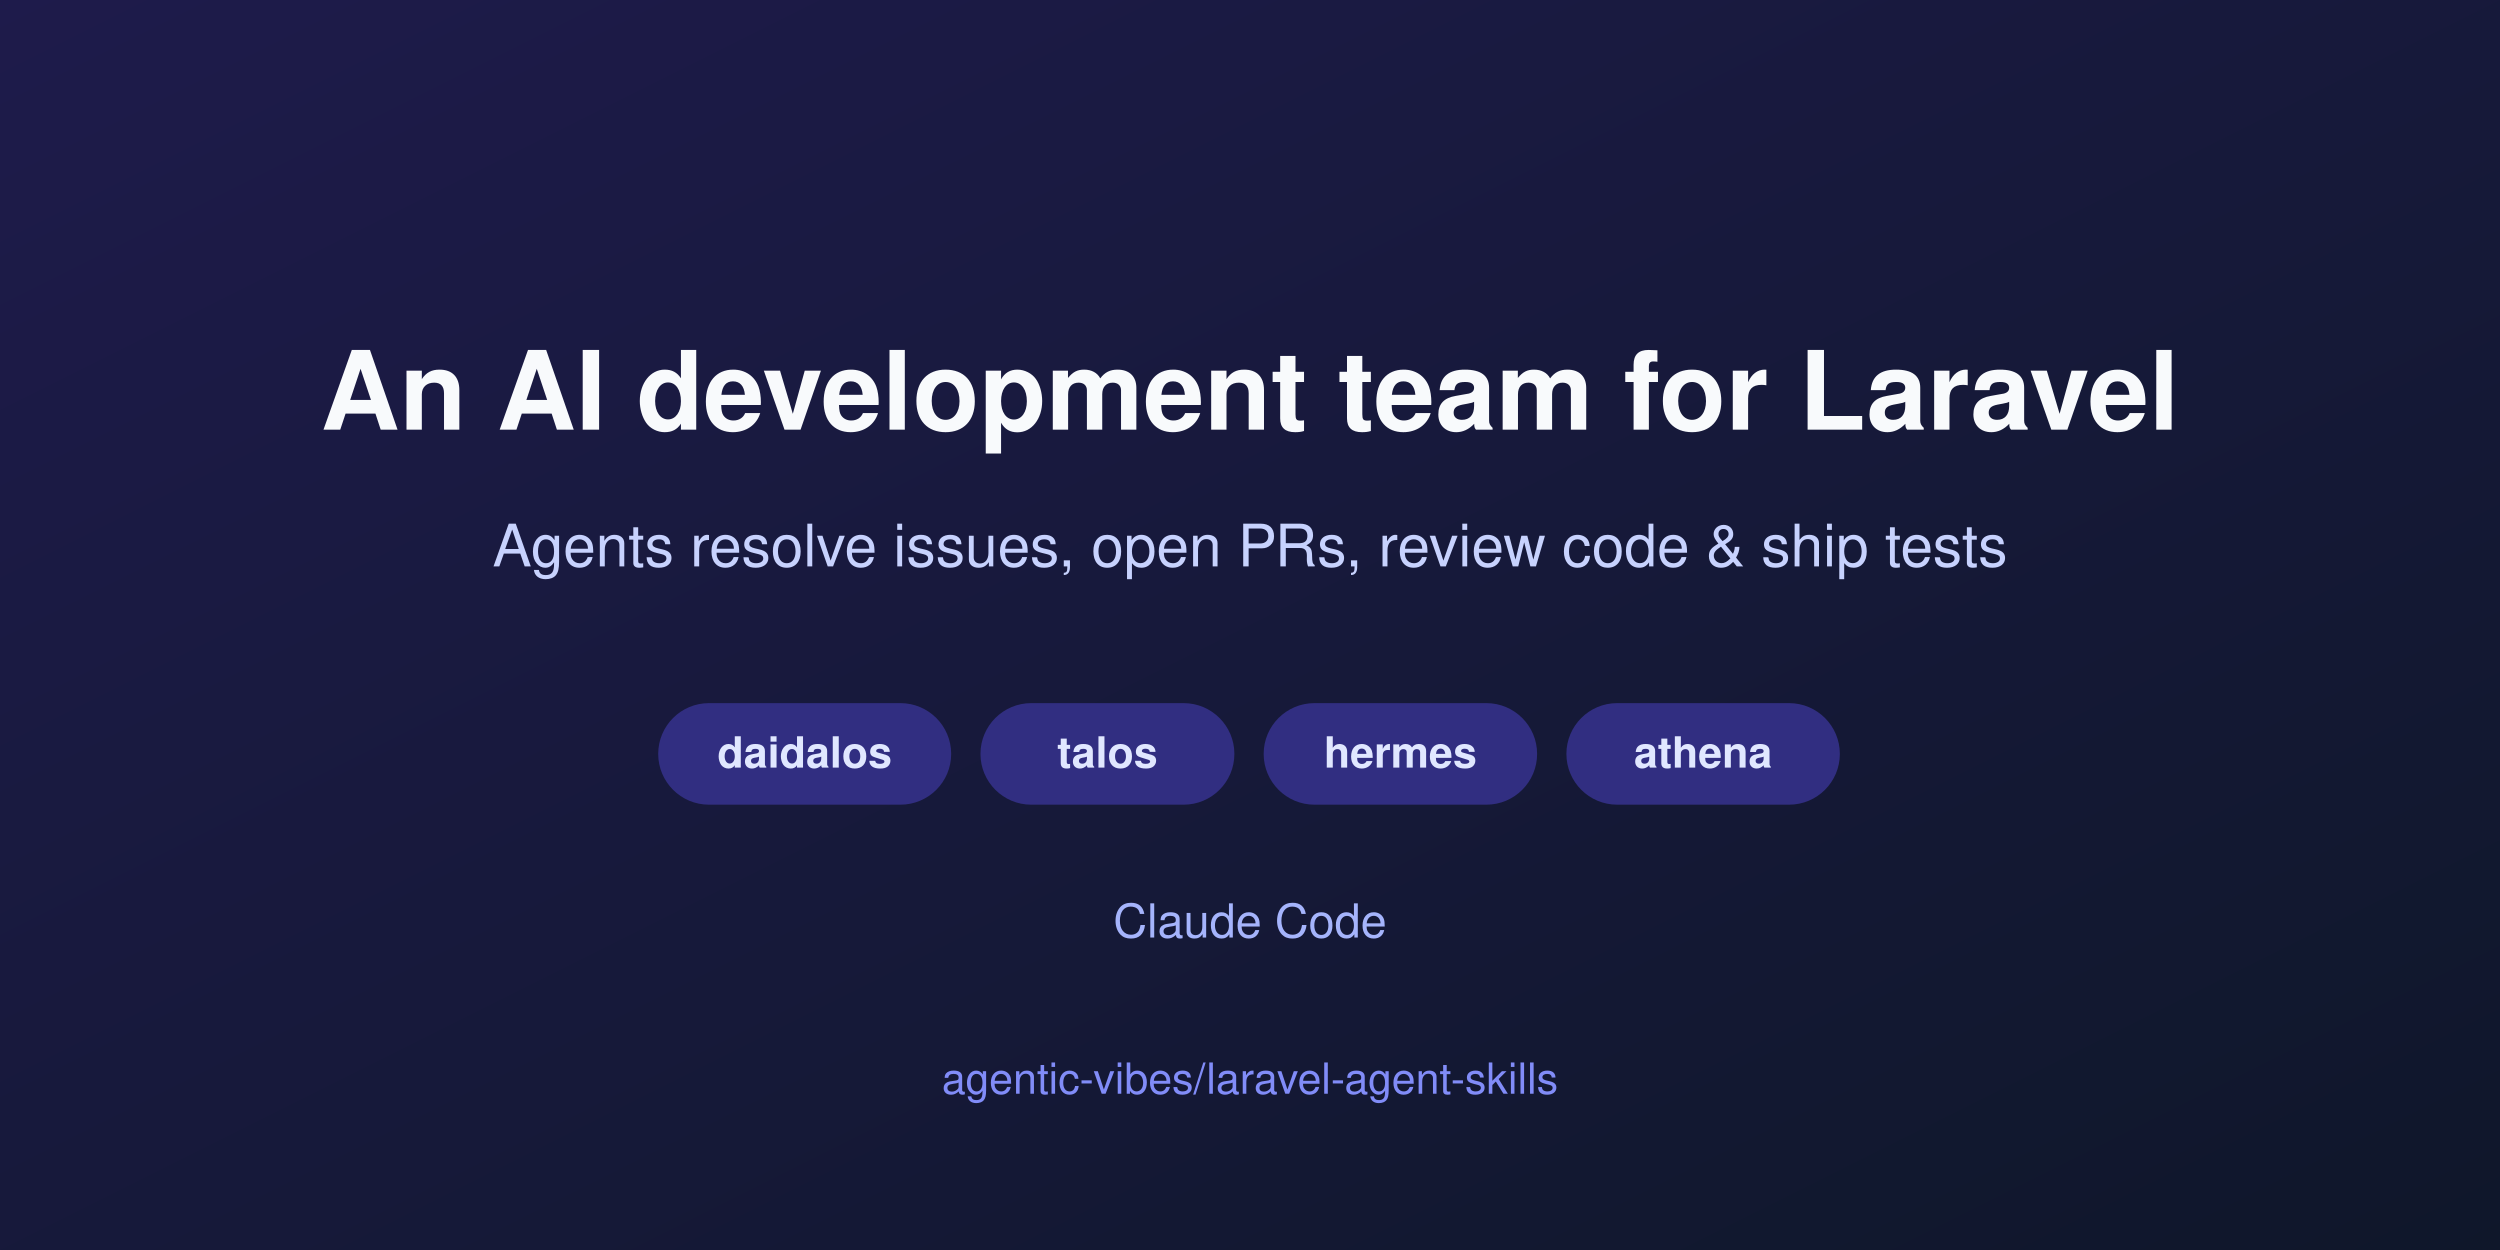
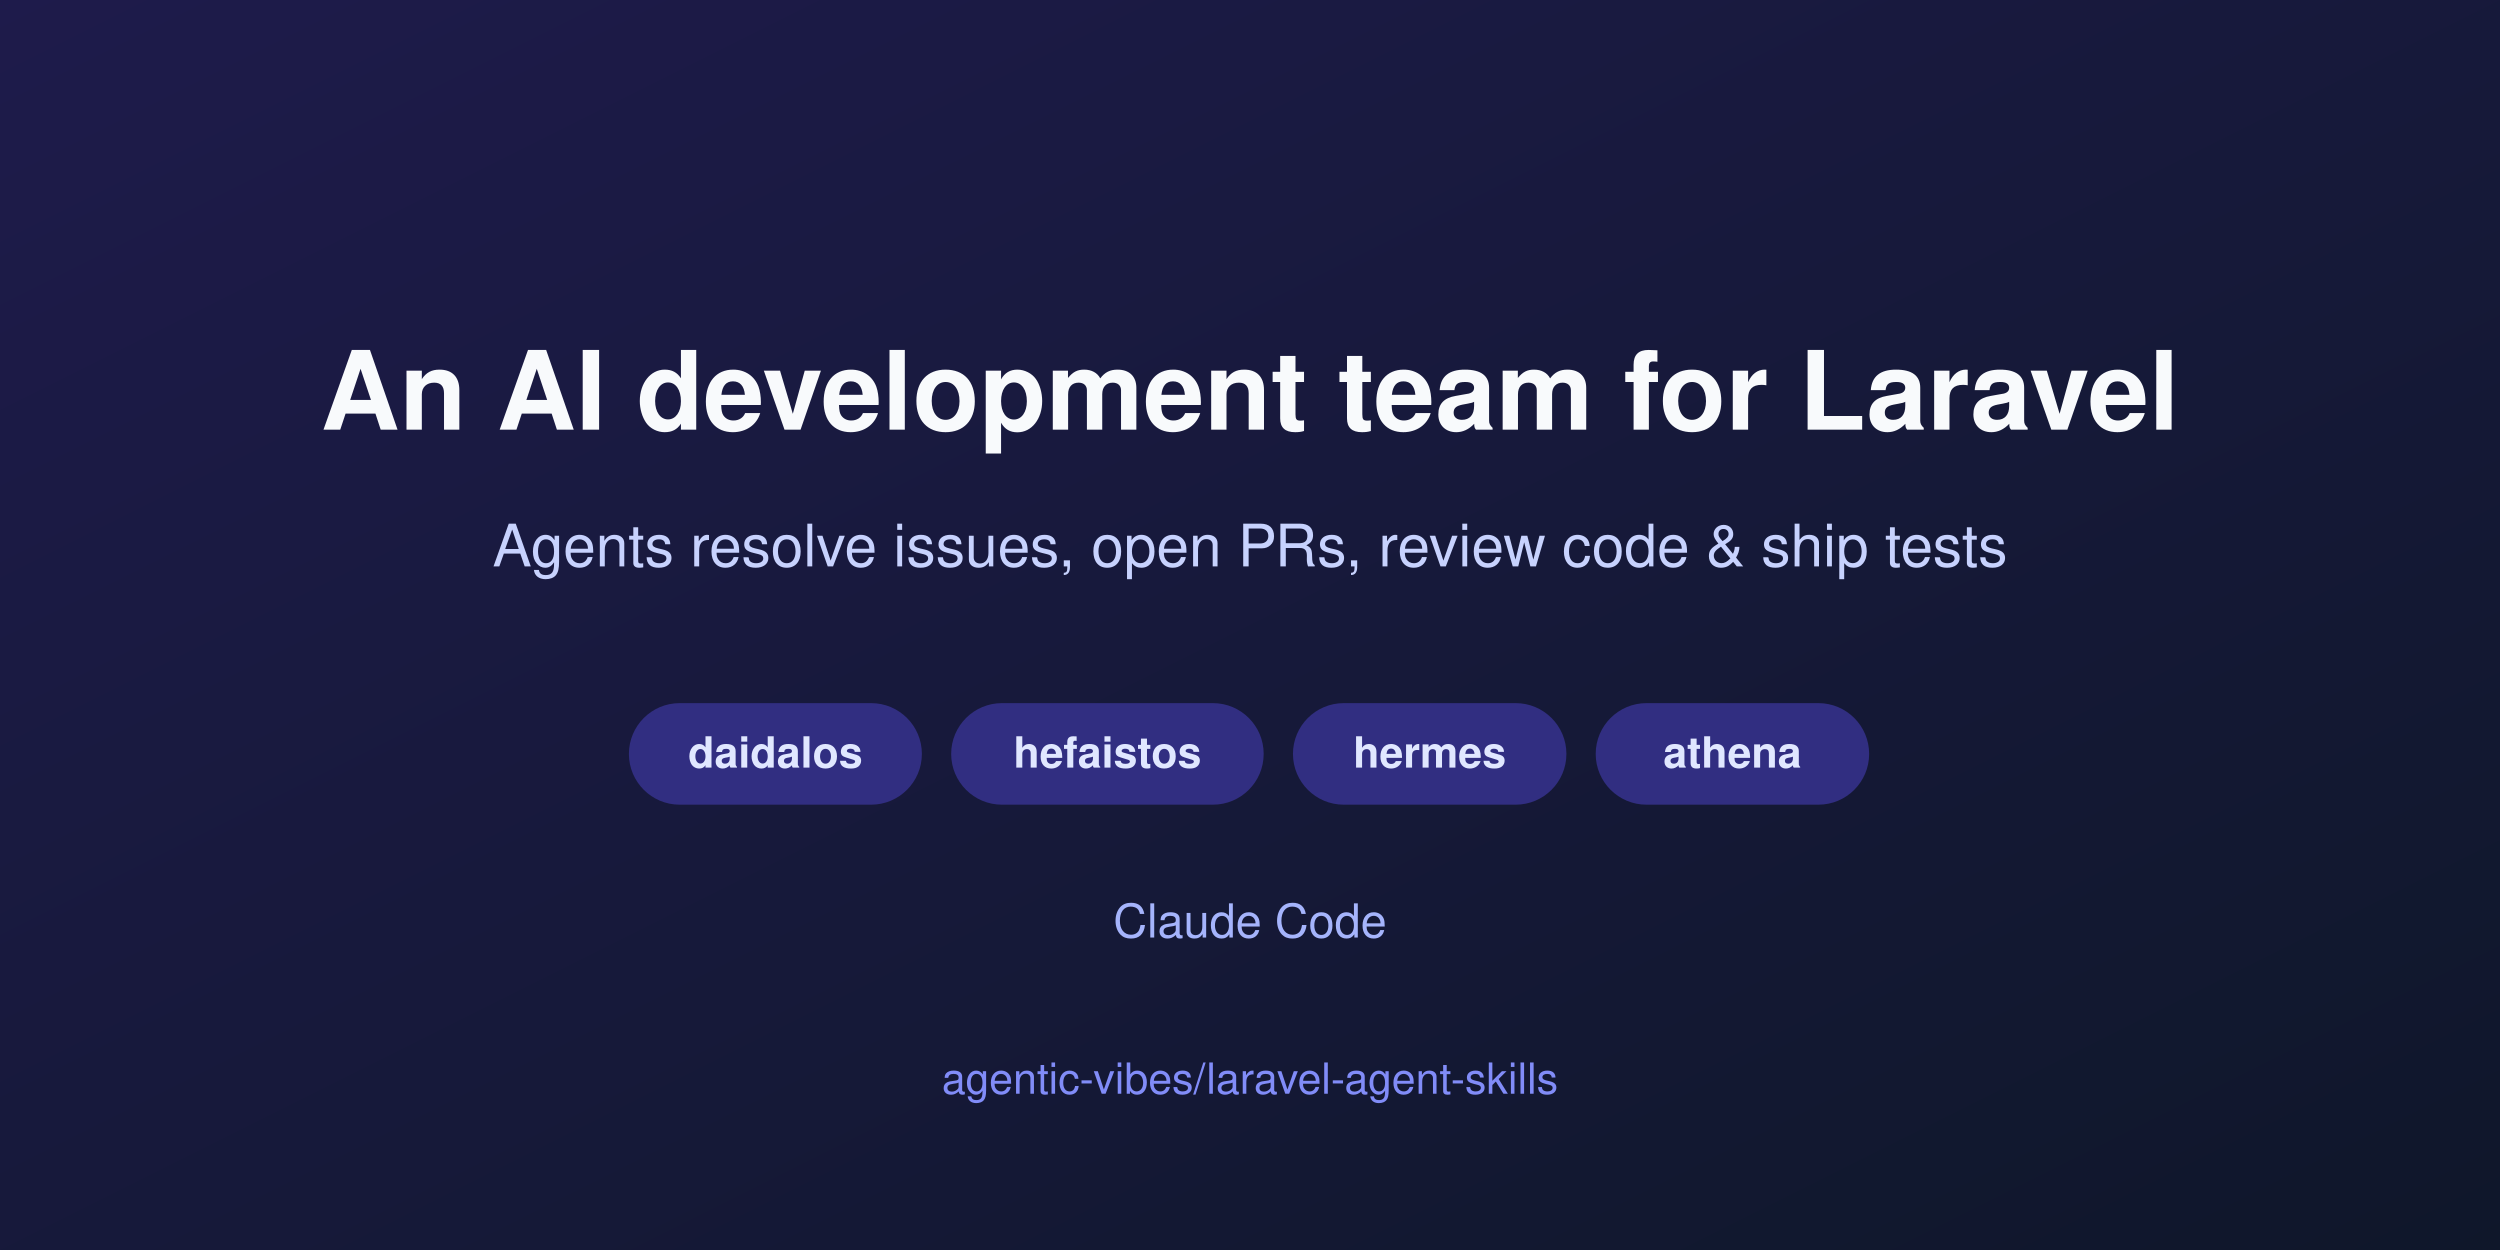
<svg xmlns="http://www.w3.org/2000/svg" width="1280" height="640" viewBox="0 0 1280 640">
  <defs>
    <linearGradient id="bg" x1="0%" y1="0%" x2="100%" y2="100%">
      <stop offset="0%" stop-color="#1e1b4b" />
      <stop offset="100%" stop-color="#0f172a" />
    </linearGradient>
  </defs>
  <rect width="1280" height="640" fill="url(#bg)" />
  <text x="640" y="220" text-anchor="middle" font-family="Helvetica, Arial, sans-serif" font-size="56" font-weight="700" fill="#f8fafc">
    An AI development team for Laravel
  </text>
  <text x="640" y="290" text-anchor="middle" font-family="Helvetica, Arial, sans-serif" font-size="30" font-weight="400" fill="#c7d2fe">
    Agents resolve issues, open PRs, review code &amp; ship tests
  </text>
  <g font-family="Helvetica, Arial, sans-serif" font-size="22" font-weight="600" fill="#e0e7ff">
    <g>
-       <rect x="337" y="360" width="150" height="52" rx="26" fill="#312e81" />
-       <text x="412" y="393" text-anchor="middle">daidalos</text>
+       <rect x="322" y="360" width="150" height="52" rx="26" fill="#312e81" />
+       <text x="397" y="393" text-anchor="middle">daidalos</text>
    </g>
    <g>
-       <rect x="502" y="360" width="130" height="52" rx="26" fill="#312e81" />
-       <text x="567" y="393" text-anchor="middle">talos</text>
+       <rect x="487" y="360" width="160" height="52" rx="26" fill="#312e81" />
+       <text x="567" y="393" text-anchor="middle">hefaistos</text>
    </g>
    <g>
-       <rect x="647" y="360" width="140" height="52" rx="26" fill="#312e81" />
-       <text x="717" y="393" text-anchor="middle">hermes</text>
+       <rect x="662" y="360" width="140" height="52" rx="26" fill="#312e81" />
+       <text x="732" y="393" text-anchor="middle">hermes</text>
    </g>
    <g>
-       <rect x="802" y="360" width="140" height="52" rx="26" fill="#312e81" />
-       <text x="872" y="393" text-anchor="middle">athena</text>
+       <rect x="817" y="360" width="140" height="52" rx="26" fill="#312e81" />
+       <text x="887" y="393" text-anchor="middle">athena</text>
    </g>
  </g>
  <text x="640" y="480" text-anchor="middle" font-family="Helvetica, Arial, sans-serif" font-size="24" font-weight="400" fill="#a5b4fc">
    Claude Code
  </text>
  <text x="640" y="560" text-anchor="middle" font-family="Helvetica, Arial, sans-serif" font-size="22" font-weight="500" fill="#818cf8">
    agentic-vibes/laravel-agent-skills
  </text>
</svg>
